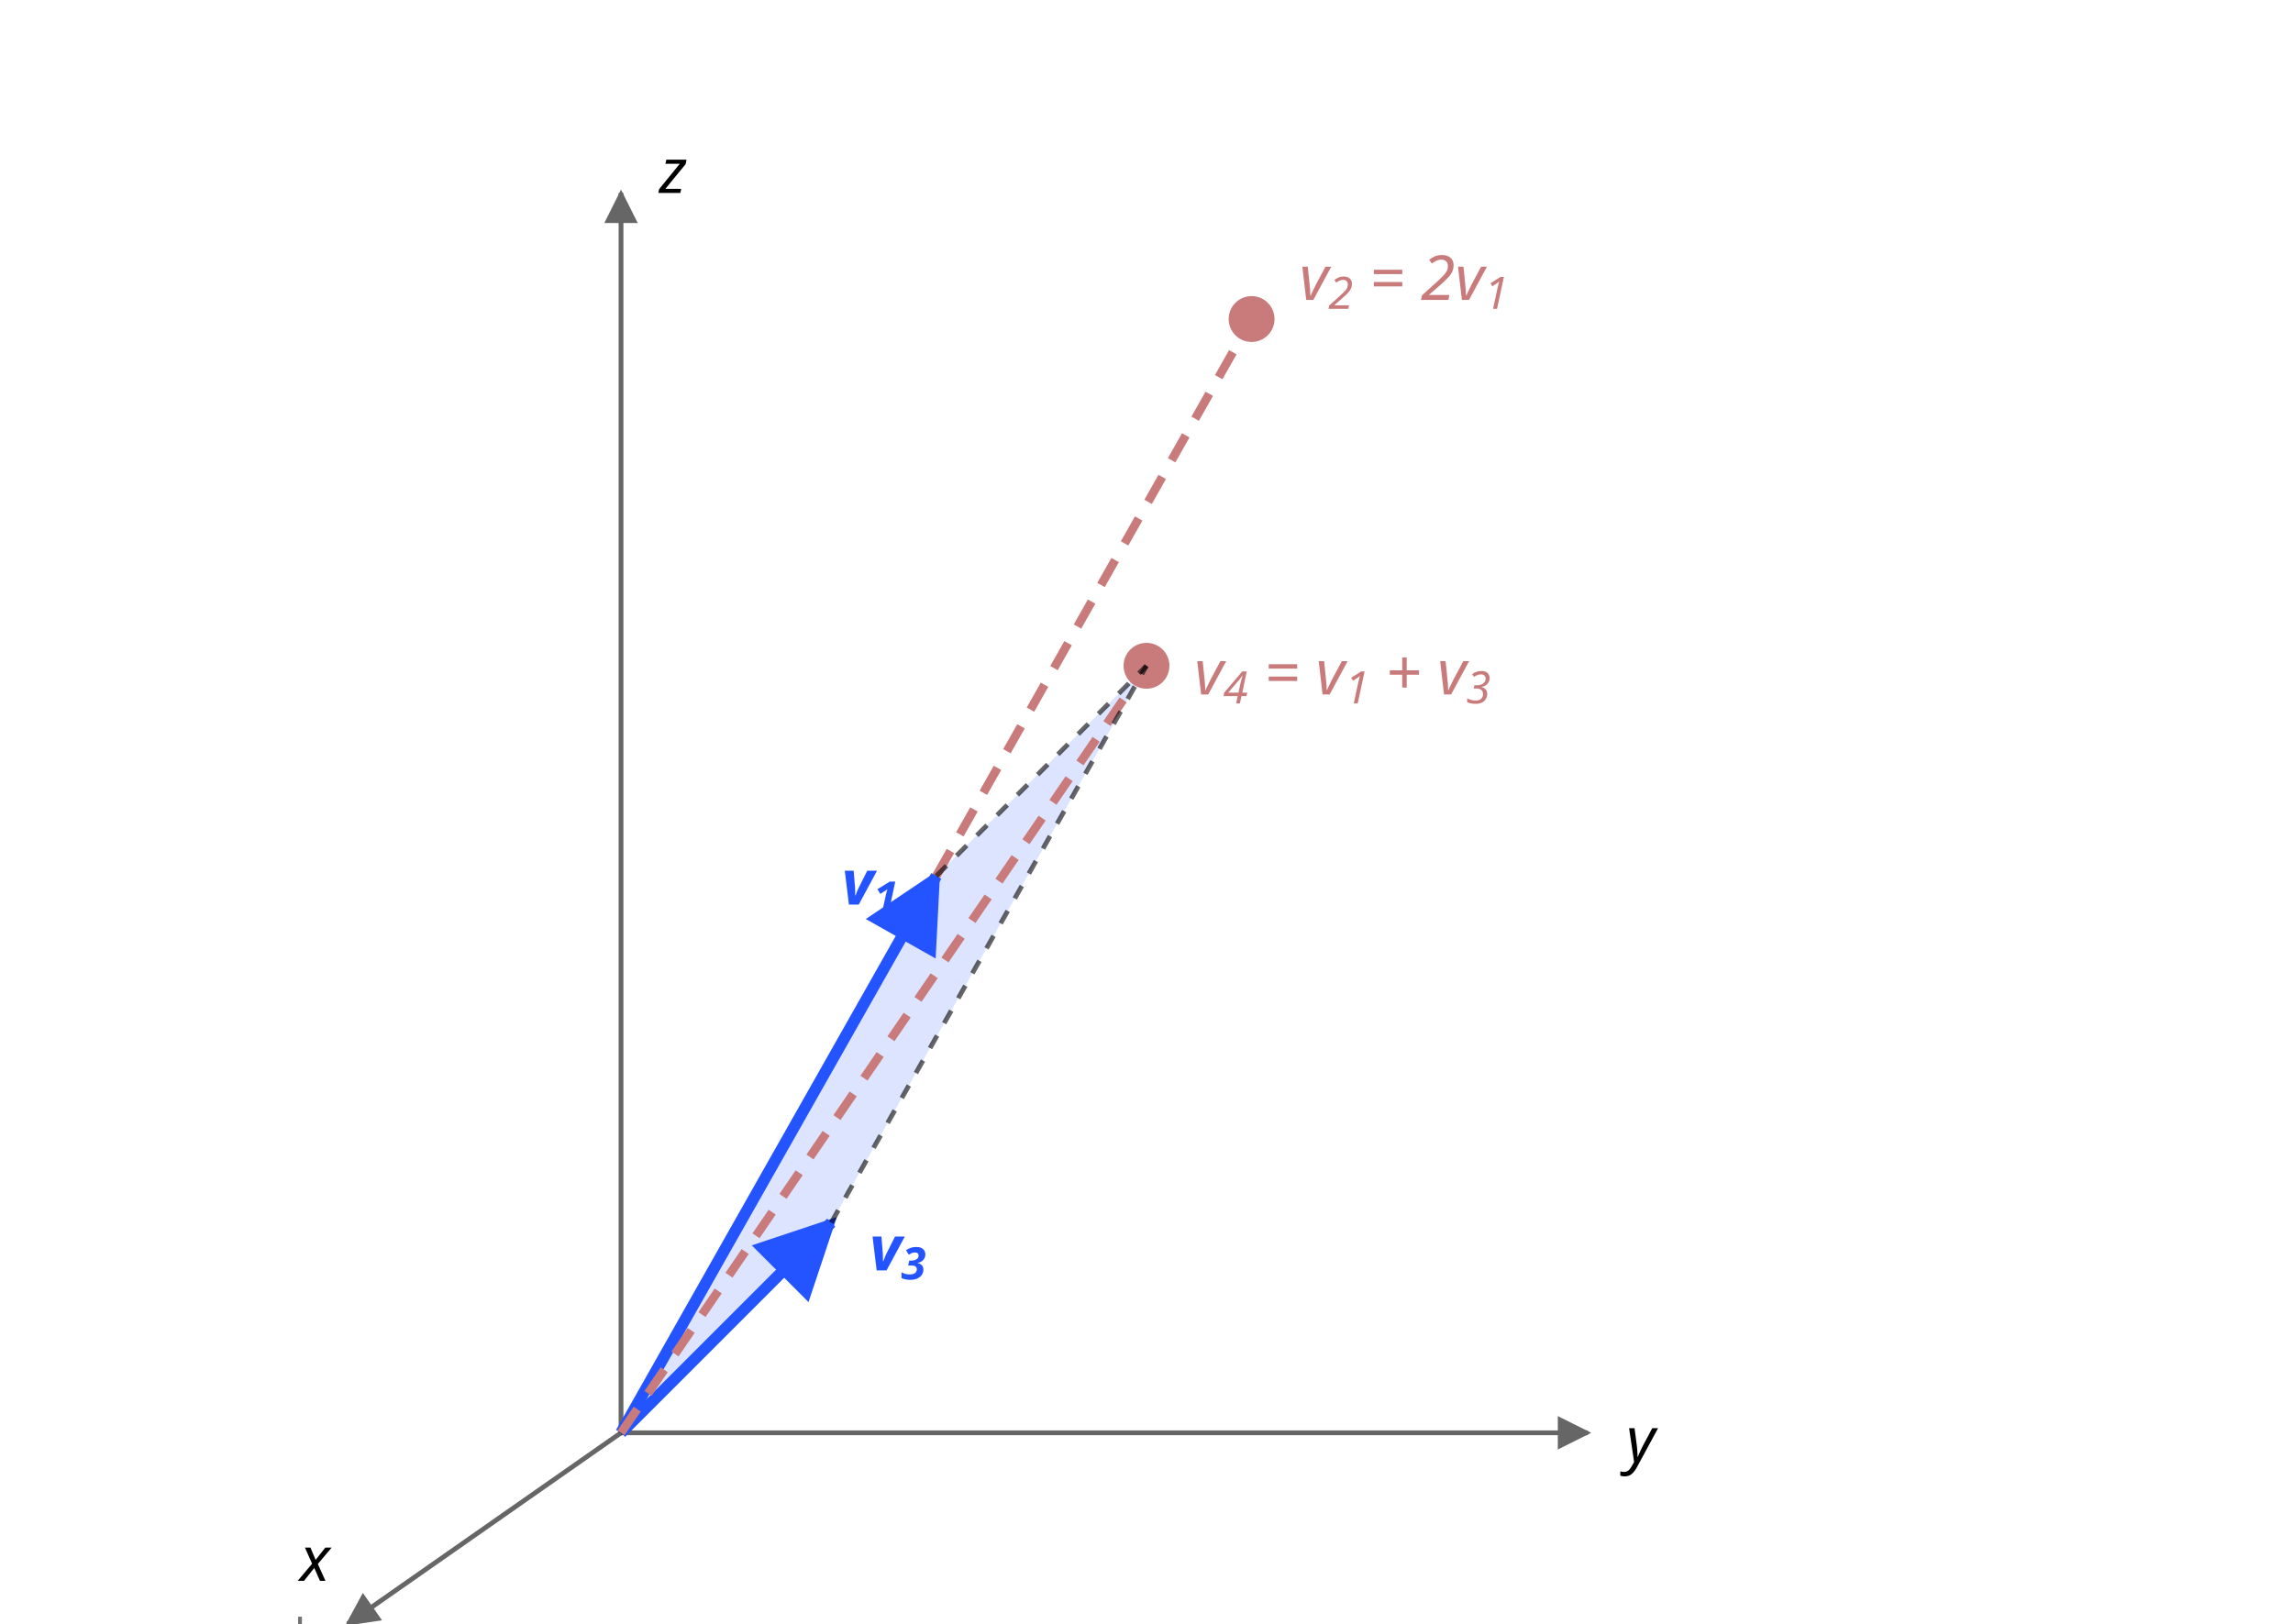
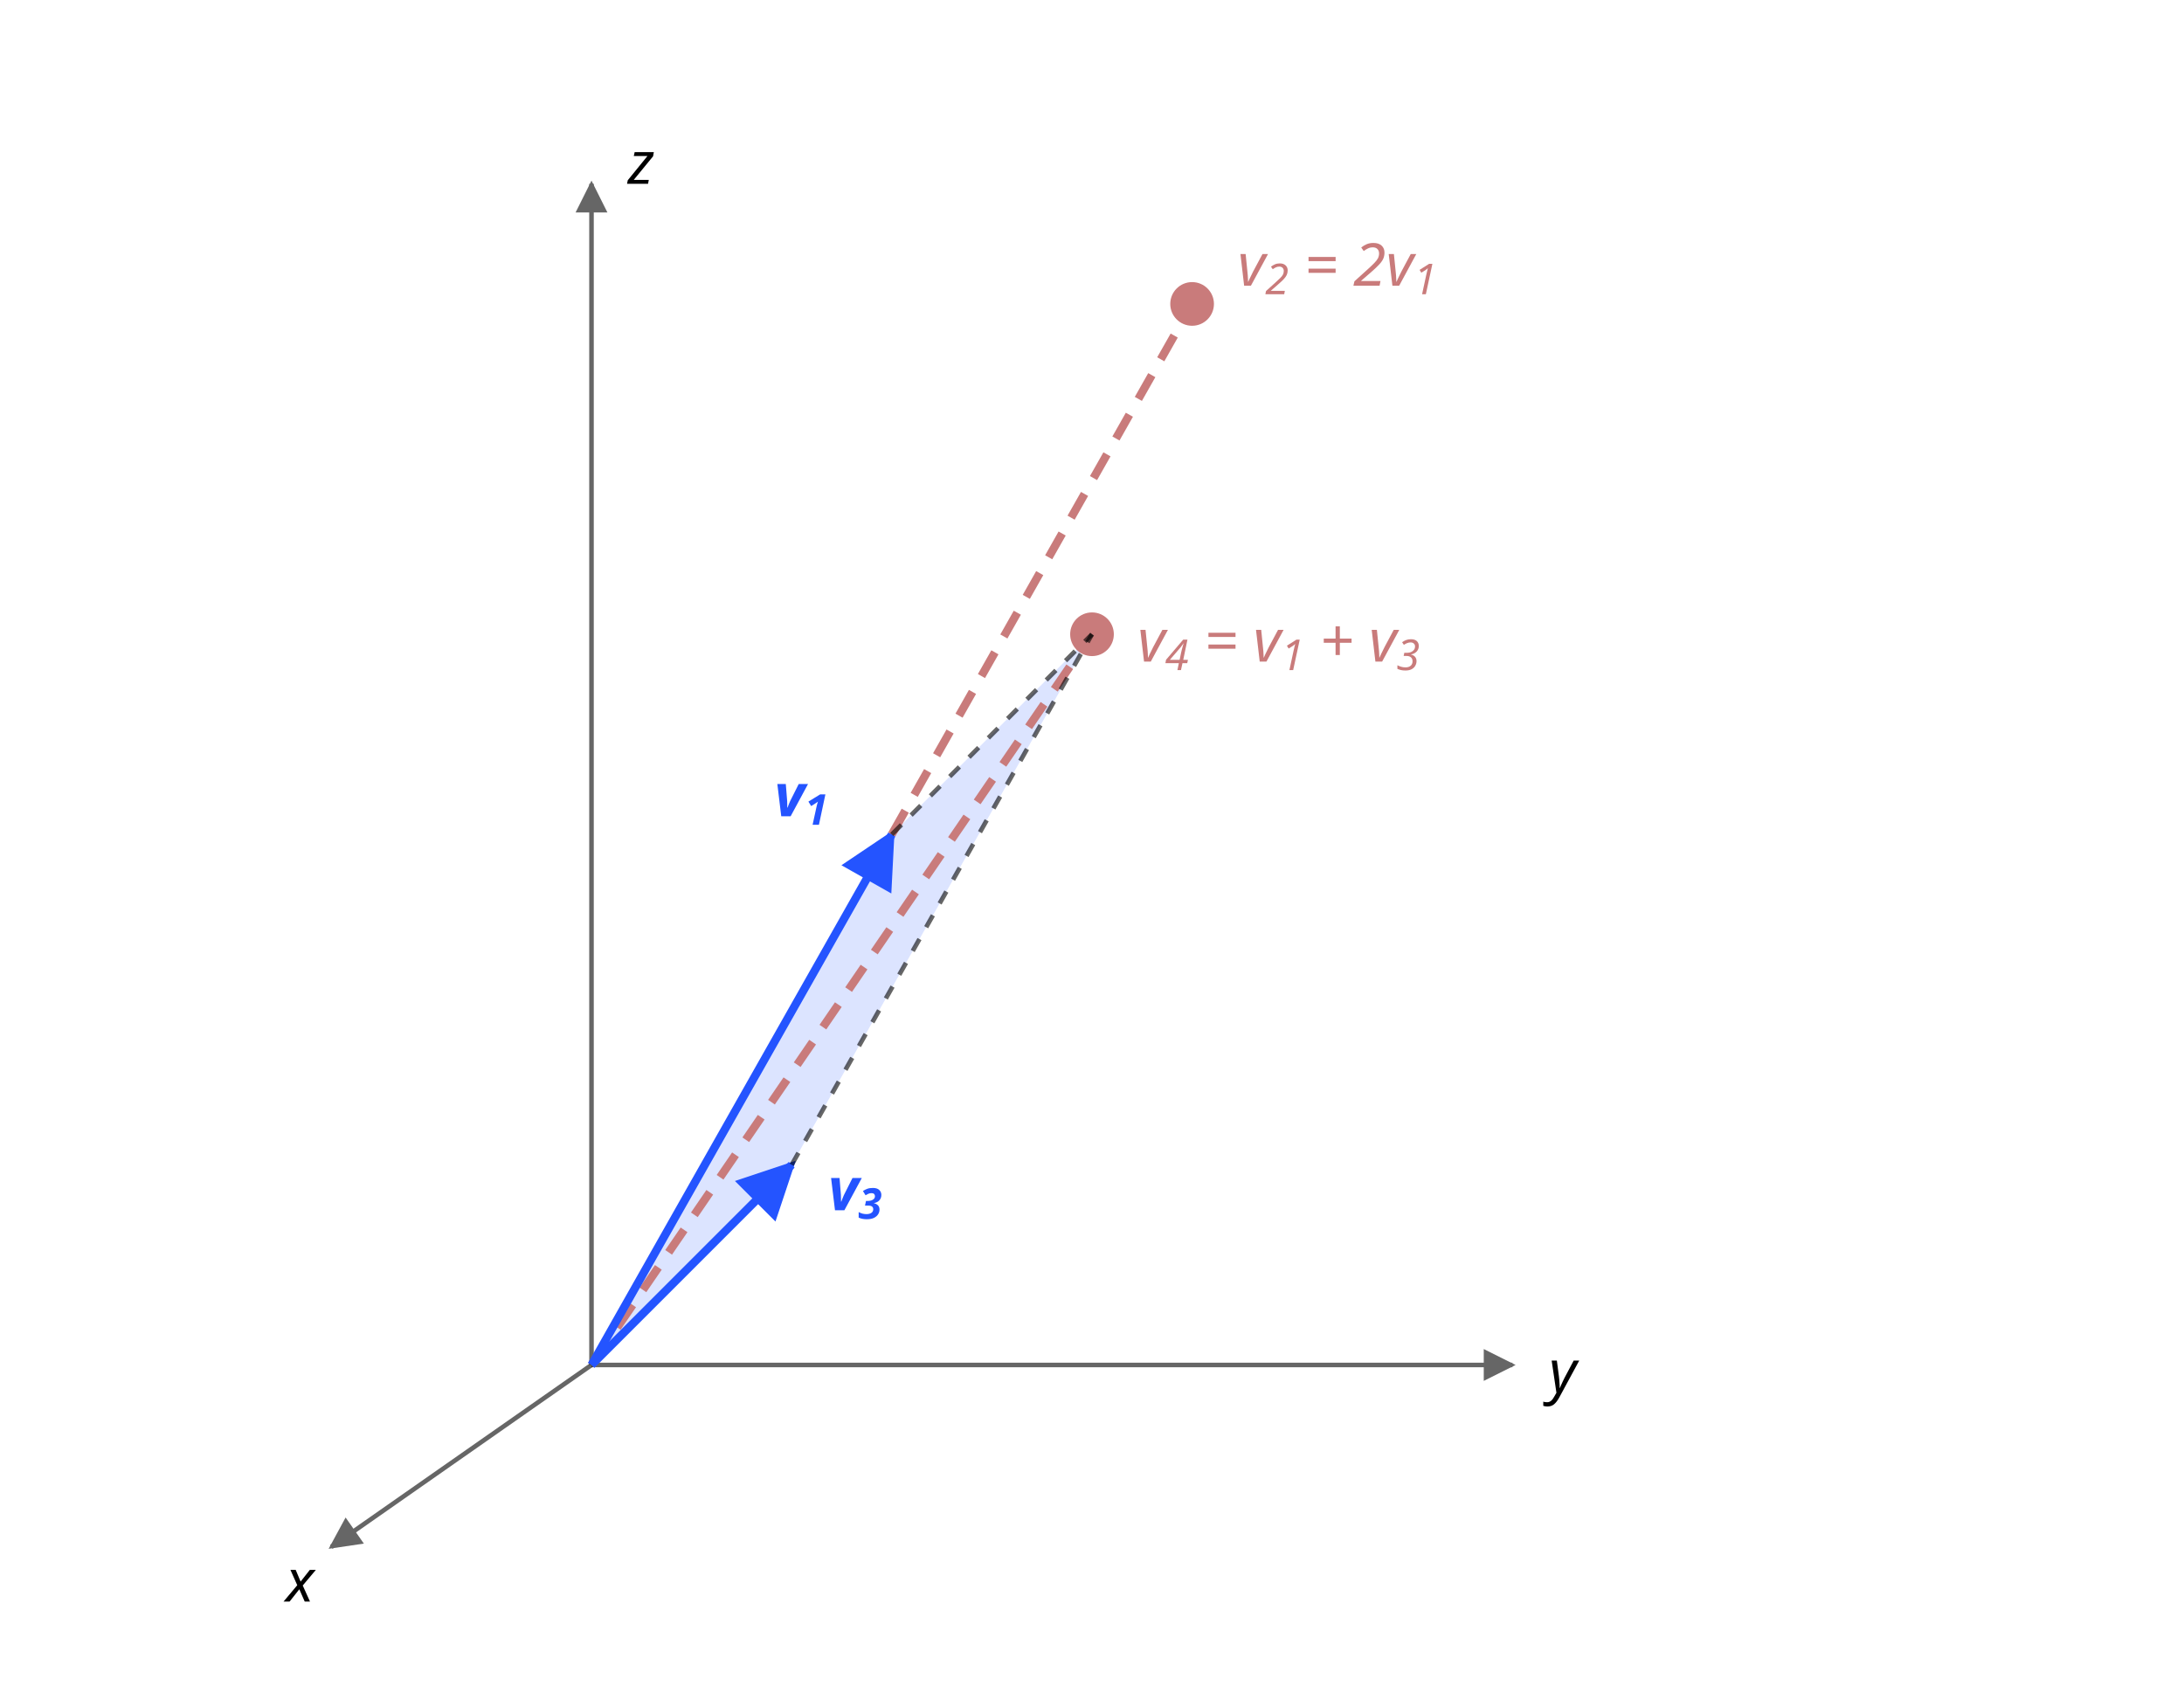
- <svg xmlns="http://www.w3.org/2000/svg" class="si si-illus" viewBox="0 0 480 340" style="max-width:480px;color:var(--si-ink,var(--text,#1f2328))" role="img" aria-labelledby="basis-and-dimension-t" font-family="'Pretendard','Noto Sans KR','Apple SD Gothic Neo',sans-serif" font-size="13" fill="currentColor">
+ <svg xmlns="http://www.w3.org/2000/svg" class="si si-illus" viewBox="0 0 480 372" style="max-width:480px;color:var(--si-ink,var(--text,#1f2328))" role="img" aria-labelledby="basis-and-dimension-t" font-family="'Pretendard','Noto Sans KR','Apple SD Gothic Neo',sans-serif" font-size="13" fill="currentColor">
  <defs>
    <marker id="basis-and-dimension-ar" viewBox="0 0 10 10" refX="9" refY="5" markerWidth="7" markerHeight="7" orient="auto-start-reverse">
      <path d="M0,0L10,5L0,10z" style="fill:currentColor" />
    </marker>
    <marker id="basis-and-dimension-ar-1" viewBox="0 0 10 10" refX="9" refY="5" markerWidth="7" markerHeight="7" orient="auto-start-reverse">
      <path d="M0,0L10,5L0,10z" style="fill:var(--si-accent,#2454ff)" />
    </marker>
  </defs>
-   <line x1="62.8" y1="348.1" x2="62.8" y2="338.5" class="si-leader" style="stroke:currentColor" stroke-opacity="0.55" stroke-width="0.8" />
  <polygon points="130,300 196,183.4 240,139.4 174,256" style="stroke:none;fill:var(--si-accent,#2454ff)" stroke-width="1.2" fill-opacity="0.16" />
  <line x1="130" y1="300" x2="72.8" y2="340" style="stroke:currentColor;fill:none" stroke-width="1" opacity="0.6" marker-end="url(#basis-and-dimension-ar)" />
  <line x1="130" y1="300" x2="332.4" y2="300" style="stroke:currentColor;fill:none" stroke-width="1" opacity="0.6" marker-end="url(#basis-and-dimension-ar)" />
  <line x1="130" y1="300" x2="130" y2="40.4" style="stroke:currentColor;fill:none" stroke-width="1" opacity="0.6" marker-end="url(#basis-and-dimension-ar)" />
-   <text x="62.8" y="331" font-style="italic">x</text>
+   <text x="62.8" y="352" font-style="italic">x</text>
  <text x="340.4" y="306" font-style="italic">y</text>
  <text x="138" y="40.4" font-style="italic">z</text>
-   <line x1="130" y1="300" x2="196" y2="183.4" style="stroke:var(--si-accent,#2454ff);fill:none" stroke-width="2.4" marker-end="url(#basis-and-dimension-ar-1)" />
-   <line x1="130" y1="300" x2="174" y2="256" style="stroke:var(--si-accent,#2454ff);fill:none" stroke-width="2.4" marker-end="url(#basis-and-dimension-ar-1)" />
+   <line x1="130" y1="300" x2="240" y2="139.4" style="stroke:var(--si-rose-s,#c97b7b);fill:none" stroke-width="1.8" stroke-dasharray="6 4" />
+   <line x1="130" y1="300" x2="196" y2="183.4" style="stroke:var(--si-accent,#2454ff);fill:none" stroke-width="1.8" marker-end="url(#basis-and-dimension-ar-1)" />
+   <line x1="130" y1="300" x2="174" y2="256" style="stroke:var(--si-accent,#2454ff);fill:none" stroke-width="1.8" marker-end="url(#basis-and-dimension-ar-1)" />
  <line x1="196" y1="183.4" x2="262" y2="66.8" style="stroke:var(--si-rose-s,#c97b7b);fill:none" stroke-width="1.8" stroke-dasharray="6 4" />
  <circle cx="262" cy="66.8" r="4" style="stroke:var(--si-rose-s,#c97b7b);fill:var(--si-rose-s,#c97b7b)" stroke-width="1.6" />
-   <line x1="130" y1="300" x2="240" y2="139.4" style="stroke:var(--si-rose-s,#c97b7b);fill:none" stroke-width="1.8" stroke-dasharray="6 4" />
  <circle cx="240" cy="139.4" r="4" style="stroke:var(--si-rose-s,#c97b7b);fill:var(--si-rose-s,#c97b7b)" stroke-width="1.6" />
  <line x1="196" y1="183.4" x2="240" y2="139.4" style="stroke:currentColor;fill:none" stroke-width="1" stroke-dasharray="3 3" opacity="0.6" />
  <line x1="174" y1="256" x2="240" y2="139.4" style="stroke:currentColor;fill:none" stroke-width="1" stroke-dasharray="3 3" opacity="0.6" />
-   <text x="188" y="189.4" text-anchor="end" font-weight="700" font-style="italic" style="fill:var(--si-accent,#2454ff)">v<tspan baseline-shift="sub" font-size="72%">1</tspan>
+   <text x="182" y="179.4" text-anchor="end" font-weight="700" font-style="italic" style="fill:var(--si-accent,#2454ff)">v<tspan baseline-shift="sub" font-size="72%">1</tspan>
  </text>
  <text x="182" y="266" font-weight="700" font-style="italic" style="fill:var(--si-accent,#2454ff)">v<tspan baseline-shift="sub" font-size="72%">3</tspan>
  </text>
  <text x="272" y="62.8" font-style="italic" style="fill:var(--si-rose-s,#c97b7b)">v<tspan baseline-shift="sub" font-size="72%">2</tspan> = 2v<tspan baseline-shift="sub" font-size="72%">1</tspan>
  </text>
  <text x="250" y="145.4" font-style="italic" style="fill:var(--si-rose-s,#c97b7b)">v<tspan baseline-shift="sub" font-size="72%">4</tspan> = v<tspan baseline-shift="sub" font-size="72%">1</tspan> + v<tspan baseline-shift="sub" font-size="72%">3</tspan>
  </text>
</svg>
